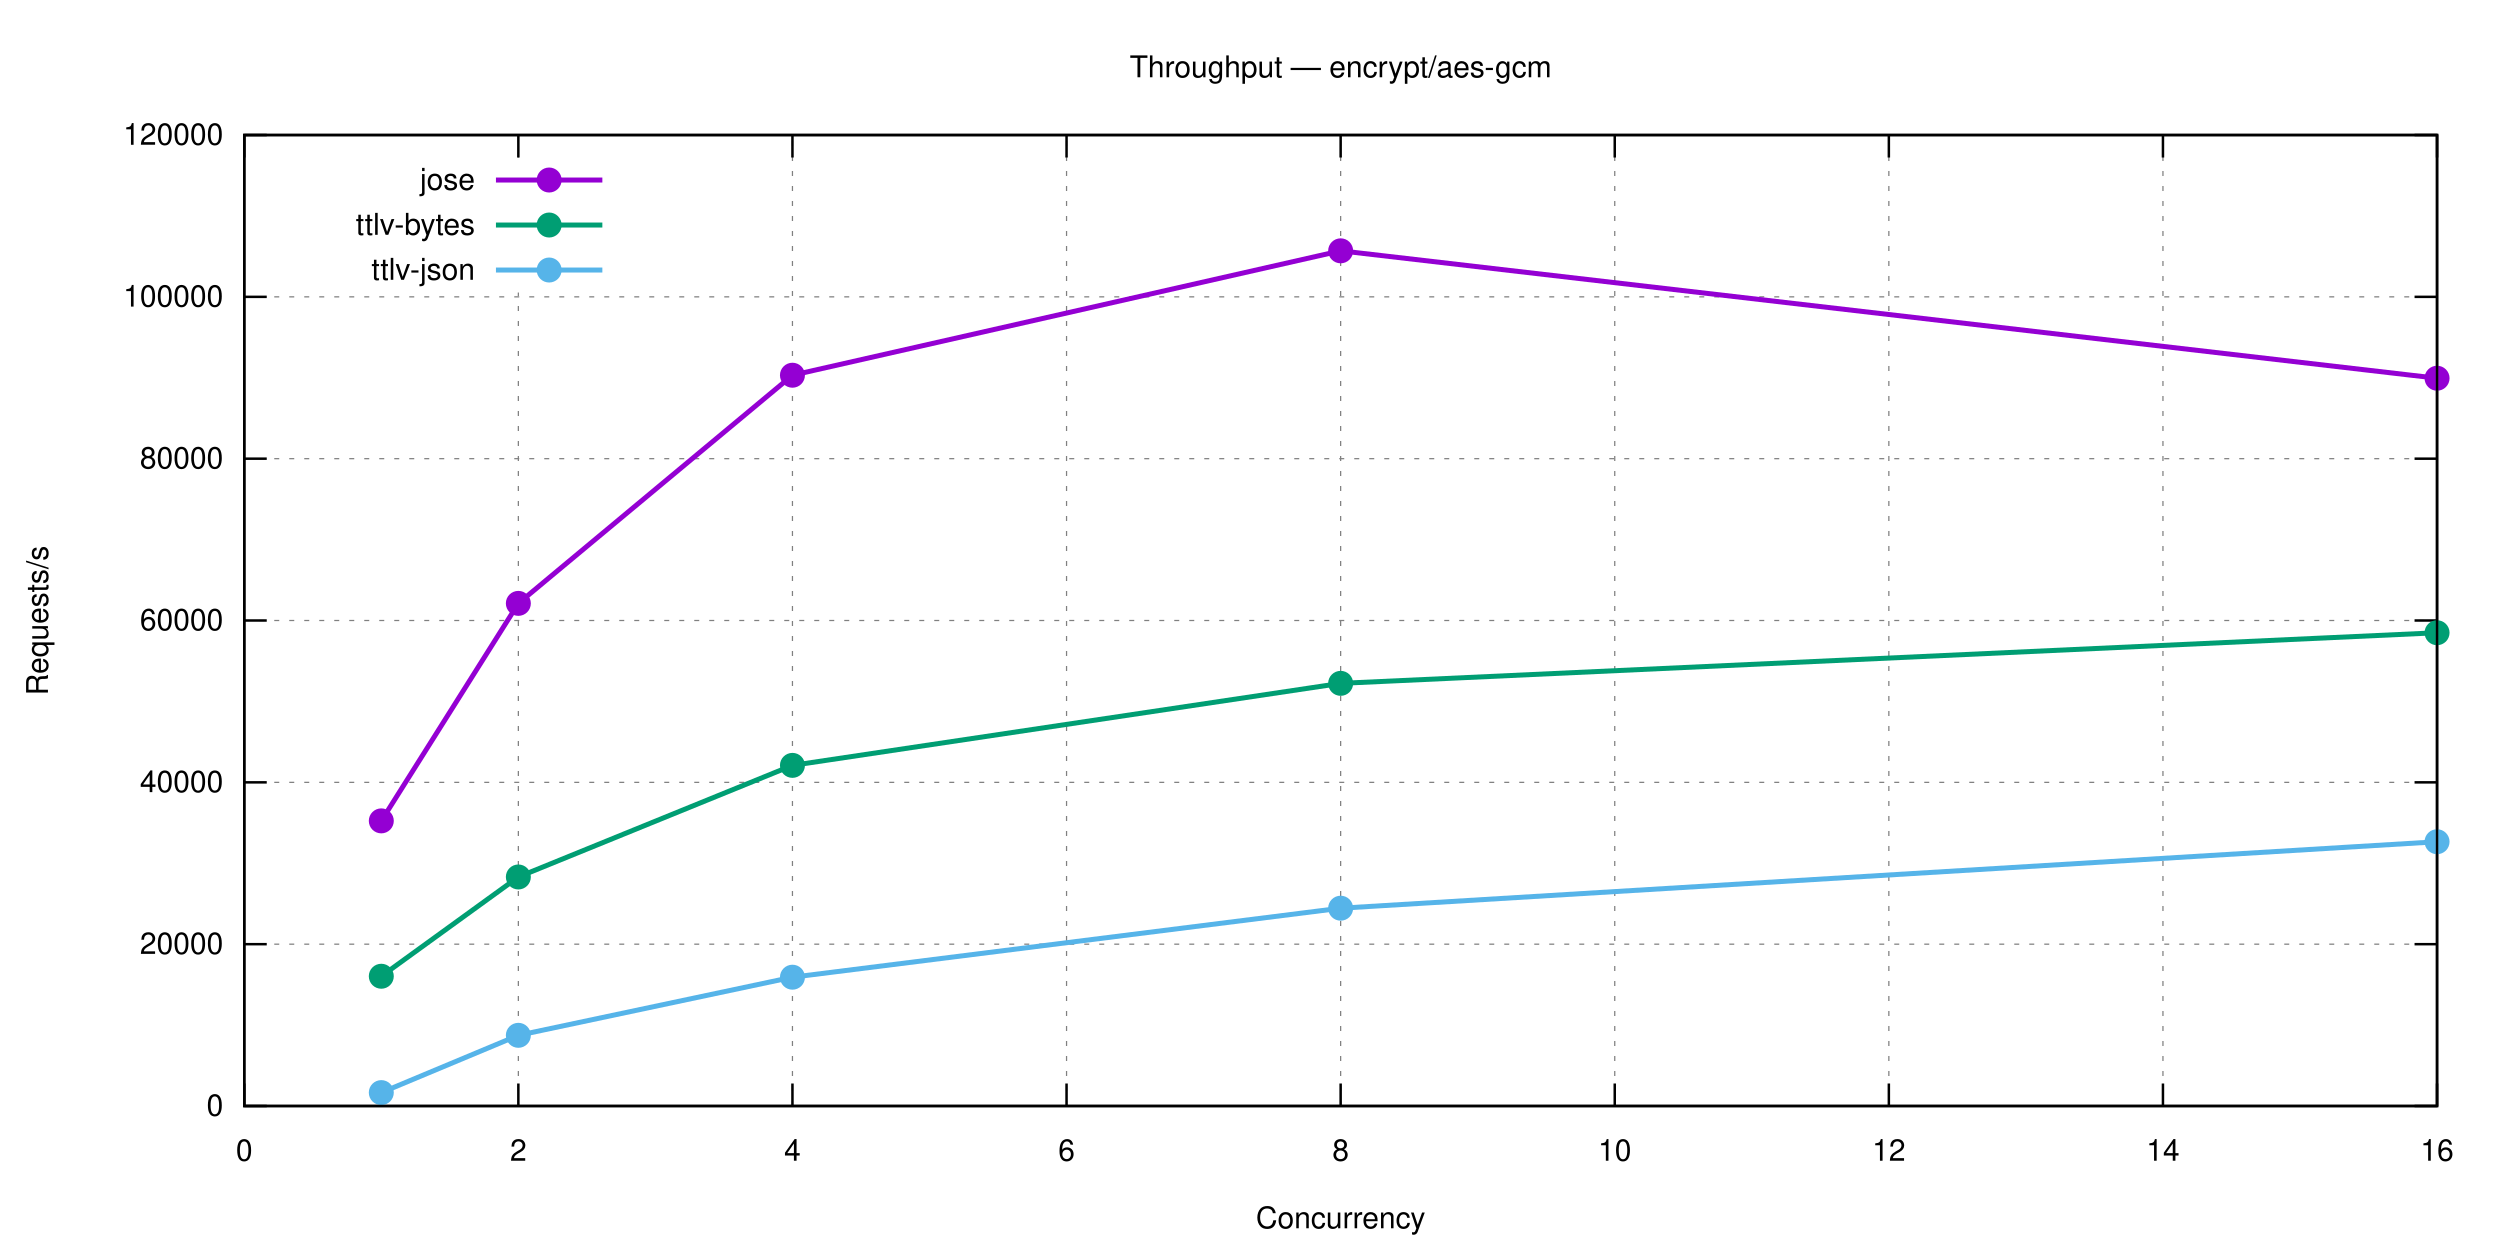
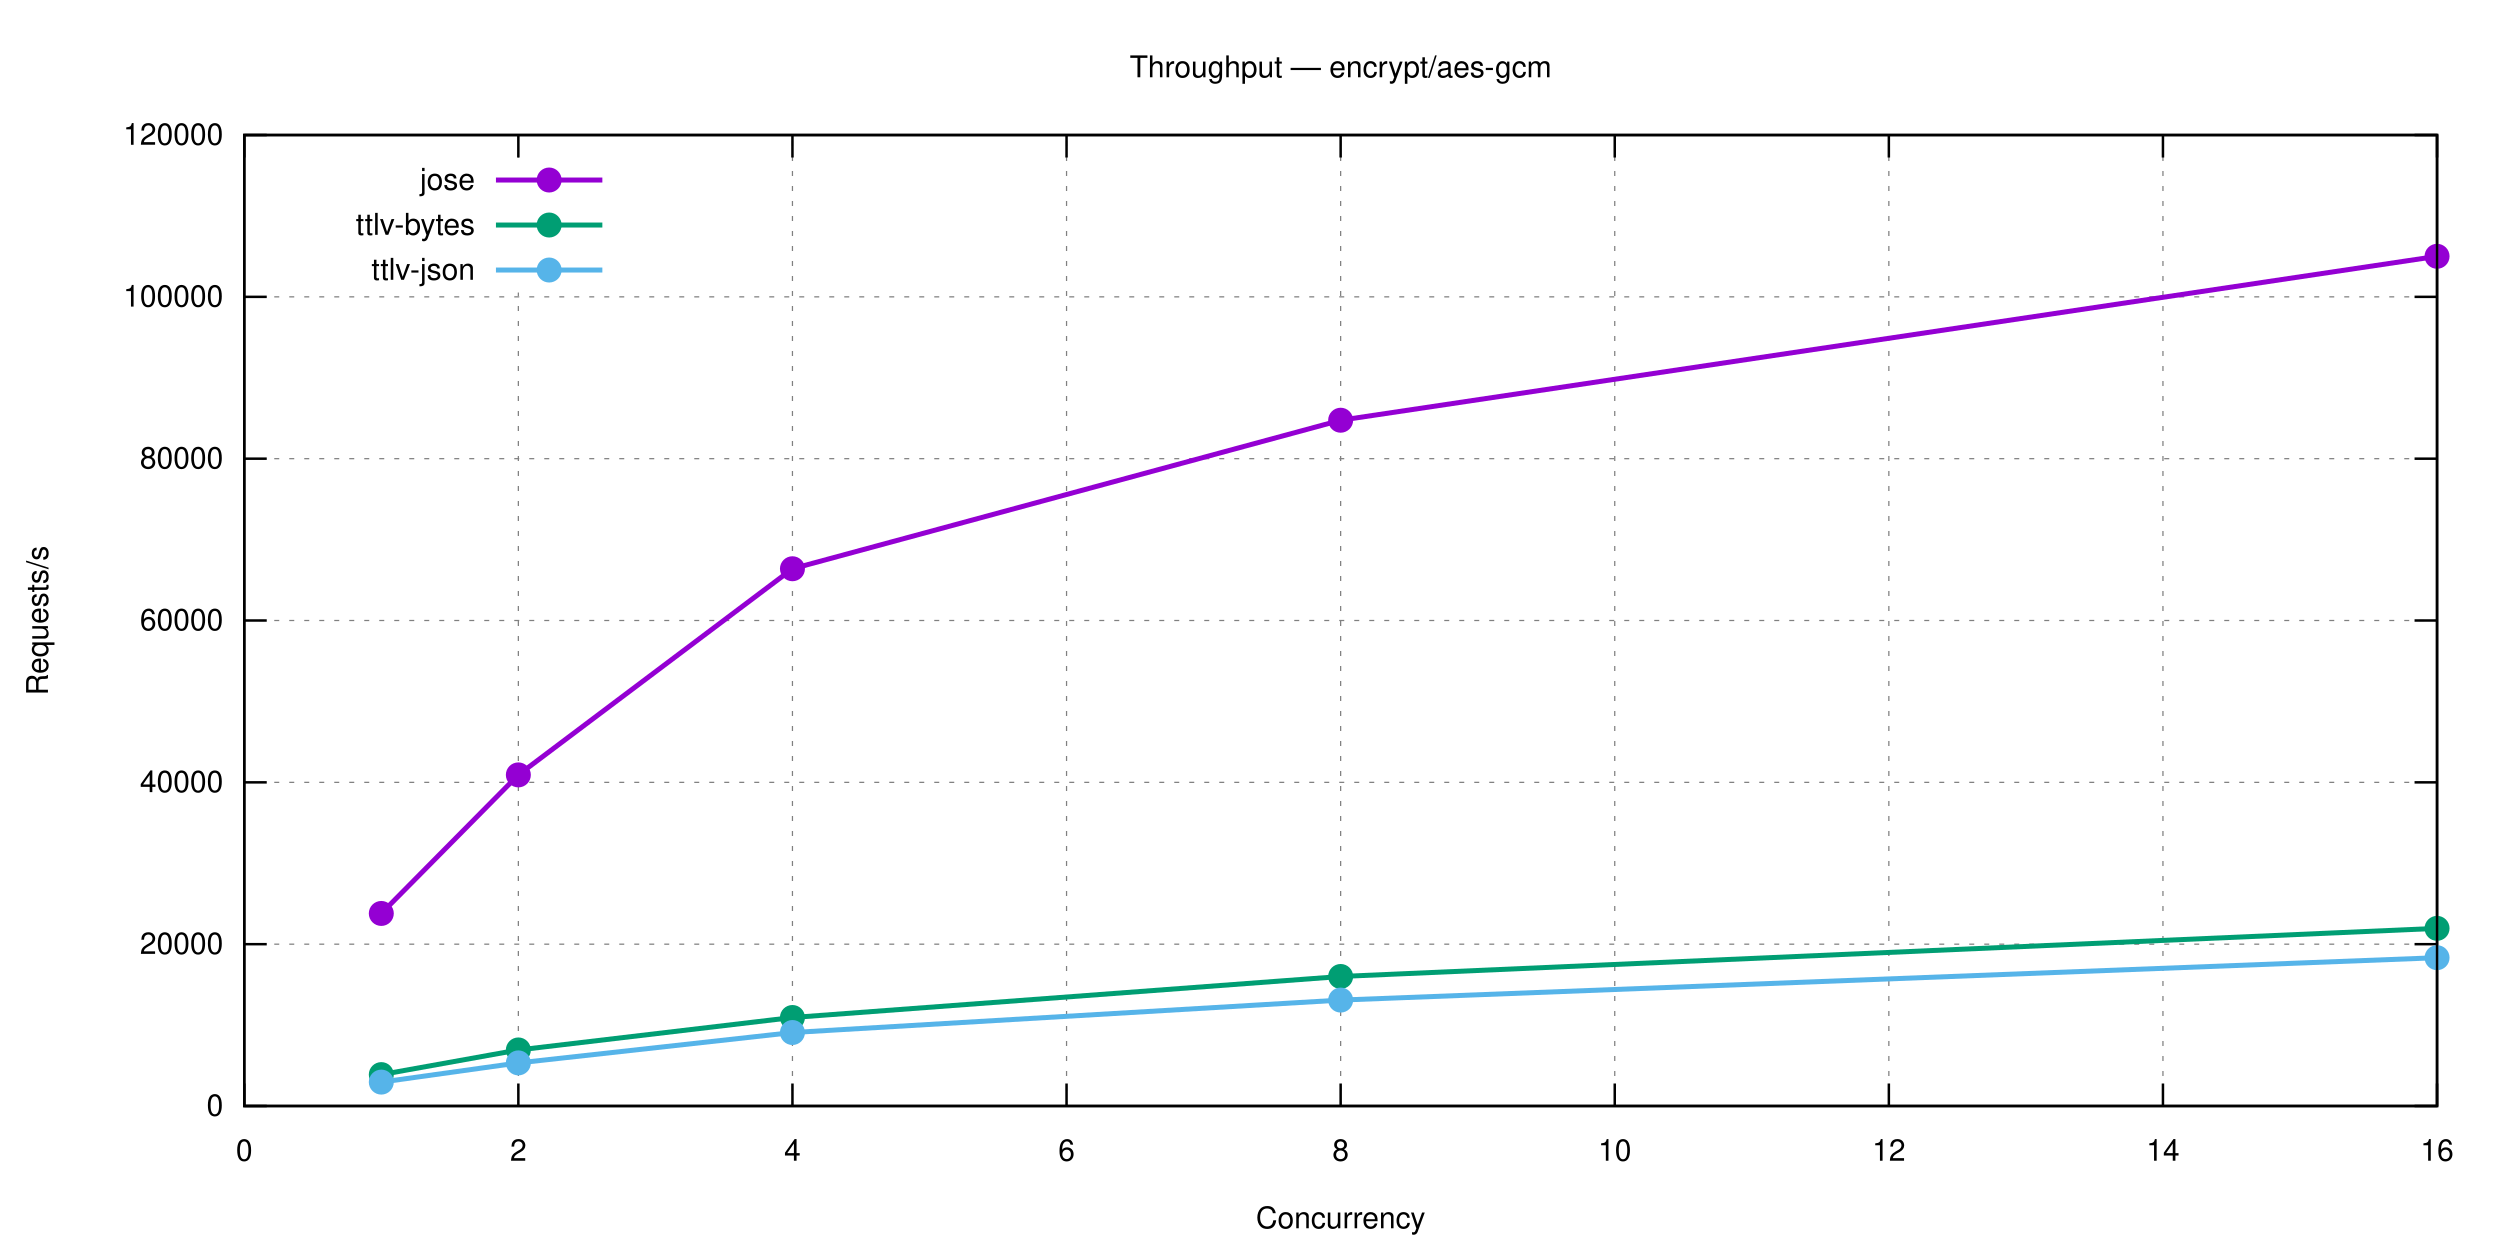
<svg xmlns="http://www.w3.org/2000/svg" xmlns:xlink="http://www.w3.org/1999/xlink" width="1000" height="500" viewBox="0 0 1000 500">
  <g id="gnuplot_canvas">
    <rect x="0" y="0" width="1000" height="500" fill="none" />
    <defs>
      <circle id="gpDot" r="0.5" stroke-width="0.5" stroke="currentColor" />
      <path id="gpPt0" stroke-width="0.222" stroke="currentColor" d="M-1,0 h2 M0,-1 v2" />
      <path id="gpPt1" stroke-width="0.222" stroke="currentColor" d="M-1,-1 L1,1 M1,-1 L-1,1" />
      <path id="gpPt2" stroke-width="0.222" stroke="currentColor" d="M-1,0 L1,0 M0,-1 L0,1 M-1,-1 L1,1 M-1,1 L1,-1" />
      <rect id="gpPt3" stroke-width="0.222" stroke="currentColor" x="-1" y="-1" width="2" height="2" />
      <rect id="gpPt4" stroke-width="0.222" stroke="currentColor" fill="currentColor" x="-1" y="-1" width="2" height="2" />
      <circle id="gpPt5" stroke-width="0.222" stroke="currentColor" cx="0" cy="0" r="1" />
      <use xlink:href="#gpPt5" id="gpPt6" fill="currentColor" stroke="none" />
      <path id="gpPt7" stroke-width="0.222" stroke="currentColor" d="M0,-1.33 L-1.33,0.67 L1.33,0.67 z" />
      <use xlink:href="#gpPt7" id="gpPt8" fill="currentColor" stroke="none" />
      <use xlink:href="#gpPt7" id="gpPt9" stroke="currentColor" transform="rotate(180)" />
      <use xlink:href="#gpPt9" id="gpPt10" fill="currentColor" stroke="none" />
      <use xlink:href="#gpPt3" id="gpPt11" stroke="currentColor" transform="rotate(45)" />
      <use xlink:href="#gpPt11" id="gpPt12" fill="currentColor" stroke="none" />
      <path id="gpPt13" stroke-width="0.222" stroke="currentColor" d="M0,1.330 L1.265,0.411 L0.782,-1.067 L-0.782,-1.076 L-1.265,0.411 z" />
      <use xlink:href="#gpPt13" id="gpPt14" fill="currentColor" stroke="none" />
      <filter id="textbox" filterUnits="objectBoundingBox" x="0" y="0" height="1" width="1">
        <feFlood flood-color="white" flood-opacity="1" result="bgnd" />
        <feComposite in="SourceGraphic" in2="bgnd" operator="atop" />
      </filter>
      <filter id="greybox" filterUnits="objectBoundingBox" x="0" y="0" height="1" width="1">
        <feFlood flood-color="lightgrey" flood-opacity="1" result="grey" />
        <feComposite in="SourceGraphic" in2="grey" operator="atop" />
      </filter>
    </defs>
    <g fill="none" color="white" stroke="currentColor" stroke-width="1.00" stroke-linecap="butt" stroke-linejoin="miter">
</g>
    <g fill="none" color="black" stroke="currentColor" stroke-width="1.00" stroke-linecap="butt" stroke-linejoin="miter">
</g>
    <g fill="none" color="black" stroke="black" stroke-width="0.50" stroke-linecap="butt" stroke-linejoin="miter">
</g>
    <g fill="none" color="gray" stroke="currentColor" stroke-width="0.50" stroke-linecap="butt" stroke-linejoin="miter">
      <path stroke="gray" stroke-dasharray="2,4" class="gridline" d="M97.70,442.40 L974.82,442.40  " />
    </g>
    <g fill="none" color="gray" stroke="gray" stroke-width="1.00" stroke-linecap="butt" stroke-linejoin="miter">
</g>
    <g fill="none" color="black" stroke="currentColor" stroke-width="1.00" stroke-linecap="butt" stroke-linejoin="miter">
      <path stroke="black" d="M97.70,442.40 L106.70,442.40 M974.82,442.40 L965.82,442.40  " />
      <g transform="translate(89.31,446.30)" stroke="none" fill="black" font-family="Helvetica" font-size="12.00" text-anchor="end">
        <text>
          <tspan font-family="Helvetica"> 0</tspan>
        </text>
      </g>
    </g>
    <g fill="none" color="black" stroke="currentColor" stroke-width="1.00" stroke-linecap="butt" stroke-linejoin="miter">
</g>
    <g fill="none" color="black" stroke="black" stroke-width="0.50" stroke-linecap="butt" stroke-linejoin="miter">
</g>
    <g fill="none" color="gray" stroke="currentColor" stroke-width="0.50" stroke-linecap="butt" stroke-linejoin="miter">
      <path stroke="gray" stroke-dasharray="2,4" class="gridline" d="M97.70,377.67 L974.82,377.67  " />
    </g>
    <g fill="none" color="gray" stroke="gray" stroke-width="1.00" stroke-linecap="butt" stroke-linejoin="miter">
</g>
    <g fill="none" color="black" stroke="currentColor" stroke-width="1.00" stroke-linecap="butt" stroke-linejoin="miter">
      <path stroke="black" d="M97.70,377.67 L106.70,377.67 M974.82,377.67 L965.82,377.67  " />
      <g transform="translate(89.31,381.57)" stroke="none" fill="black" font-family="Helvetica" font-size="12.00" text-anchor="end">
        <text>
          <tspan font-family="Helvetica"> 20000</tspan>
        </text>
      </g>
    </g>
    <g fill="none" color="black" stroke="currentColor" stroke-width="1.00" stroke-linecap="butt" stroke-linejoin="miter">
</g>
    <g fill="none" color="black" stroke="black" stroke-width="0.50" stroke-linecap="butt" stroke-linejoin="miter">
</g>
    <g fill="none" color="gray" stroke="currentColor" stroke-width="0.50" stroke-linecap="butt" stroke-linejoin="miter">
      <path stroke="gray" stroke-dasharray="2,4" class="gridline" d="M97.70,312.94 L974.82,312.94  " />
    </g>
    <g fill="none" color="gray" stroke="gray" stroke-width="1.00" stroke-linecap="butt" stroke-linejoin="miter">
</g>
    <g fill="none" color="black" stroke="currentColor" stroke-width="1.00" stroke-linecap="butt" stroke-linejoin="miter">
      <path stroke="black" d="M97.70,312.94 L106.70,312.94 M974.82,312.94 L965.82,312.94  " />
      <g transform="translate(89.31,316.84)" stroke="none" fill="black" font-family="Helvetica" font-size="12.00" text-anchor="end">
        <text>
          <tspan font-family="Helvetica"> 40000</tspan>
        </text>
      </g>
    </g>
    <g fill="none" color="black" stroke="currentColor" stroke-width="1.00" stroke-linecap="butt" stroke-linejoin="miter">
</g>
    <g fill="none" color="black" stroke="black" stroke-width="0.50" stroke-linecap="butt" stroke-linejoin="miter">
</g>
    <g fill="none" color="gray" stroke="currentColor" stroke-width="0.50" stroke-linecap="butt" stroke-linejoin="miter">
      <path stroke="gray" stroke-dasharray="2,4" class="gridline" d="M97.70,248.20 L974.82,248.20  " />
    </g>
    <g fill="none" color="gray" stroke="gray" stroke-width="1.00" stroke-linecap="butt" stroke-linejoin="miter">
</g>
    <g fill="none" color="black" stroke="currentColor" stroke-width="1.00" stroke-linecap="butt" stroke-linejoin="miter">
      <path stroke="black" d="M97.70,248.20 L106.70,248.20 M974.82,248.20 L965.82,248.20  " />
      <g transform="translate(89.31,252.10)" stroke="none" fill="black" font-family="Helvetica" font-size="12.00" text-anchor="end">
        <text>
          <tspan font-family="Helvetica"> 60000</tspan>
        </text>
      </g>
    </g>
    <g fill="none" color="black" stroke="currentColor" stroke-width="1.00" stroke-linecap="butt" stroke-linejoin="miter">
</g>
    <g fill="none" color="black" stroke="black" stroke-width="0.50" stroke-linecap="butt" stroke-linejoin="miter">
</g>
    <g fill="none" color="gray" stroke="currentColor" stroke-width="0.50" stroke-linecap="butt" stroke-linejoin="miter">
      <path stroke="gray" stroke-dasharray="2,4" class="gridline" d="M97.70,183.47 L974.82,183.47  " />
    </g>
    <g fill="none" color="gray" stroke="gray" stroke-width="1.00" stroke-linecap="butt" stroke-linejoin="miter">
</g>
    <g fill="none" color="black" stroke="currentColor" stroke-width="1.00" stroke-linecap="butt" stroke-linejoin="miter">
      <path stroke="black" d="M97.70,183.47 L106.70,183.47 M974.82,183.47 L965.82,183.47  " />
      <g transform="translate(89.31,187.37)" stroke="none" fill="black" font-family="Helvetica" font-size="12.00" text-anchor="end">
        <text>
          <tspan font-family="Helvetica"> 80000</tspan>
        </text>
      </g>
    </g>
    <g fill="none" color="black" stroke="currentColor" stroke-width="1.00" stroke-linecap="butt" stroke-linejoin="miter">
</g>
    <g fill="none" color="black" stroke="black" stroke-width="0.50" stroke-linecap="butt" stroke-linejoin="miter">
</g>
    <g fill="none" color="gray" stroke="currentColor" stroke-width="0.50" stroke-linecap="butt" stroke-linejoin="miter">
      <path stroke="gray" stroke-dasharray="2,4" class="gridline" d="M97.70,118.74 L974.82,118.74  " />
    </g>
    <g fill="none" color="gray" stroke="gray" stroke-width="1.00" stroke-linecap="butt" stroke-linejoin="miter">
</g>
    <g fill="none" color="black" stroke="currentColor" stroke-width="1.00" stroke-linecap="butt" stroke-linejoin="miter">
      <path stroke="black" d="M97.70,118.74 L106.70,118.74 M974.82,118.74 L965.82,118.74  " />
      <g transform="translate(89.31,122.64)" stroke="none" fill="black" font-family="Helvetica" font-size="12.00" text-anchor="end">
        <text>
          <tspan font-family="Helvetica"> 100000</tspan>
        </text>
      </g>
    </g>
    <g fill="none" color="black" stroke="currentColor" stroke-width="1.00" stroke-linecap="butt" stroke-linejoin="miter">
</g>
    <g fill="none" color="black" stroke="black" stroke-width="0.50" stroke-linecap="butt" stroke-linejoin="miter">
</g>
    <g fill="none" color="gray" stroke="currentColor" stroke-width="0.50" stroke-linecap="butt" stroke-linejoin="miter">
      <path stroke="gray" stroke-dasharray="2,4" class="gridline" d="M97.70,54.01 L974.82,54.01  " />
    </g>
    <g fill="none" color="gray" stroke="gray" stroke-width="1.00" stroke-linecap="butt" stroke-linejoin="miter">
</g>
    <g fill="none" color="black" stroke="currentColor" stroke-width="1.00" stroke-linecap="butt" stroke-linejoin="miter">
      <path stroke="black" d="M97.70,54.01 L106.70,54.01 M974.82,54.01 L965.82,54.01  " />
      <g transform="translate(89.31,57.91)" stroke="none" fill="black" font-family="Helvetica" font-size="12.00" text-anchor="end">
        <text>
          <tspan font-family="Helvetica"> 120000</tspan>
        </text>
      </g>
    </g>
    <g fill="none" color="black" stroke="currentColor" stroke-width="1.00" stroke-linecap="butt" stroke-linejoin="miter">
</g>
    <g fill="none" color="black" stroke="black" stroke-width="0.50" stroke-linecap="butt" stroke-linejoin="miter">
</g>
    <g fill="none" color="gray" stroke="currentColor" stroke-width="0.50" stroke-linecap="butt" stroke-linejoin="miter">
      <path stroke="gray" stroke-dasharray="2,4" class="gridline" d="M97.70,442.40 L97.70,54.01  " />
    </g>
    <g fill="none" color="gray" stroke="gray" stroke-width="1.00" stroke-linecap="butt" stroke-linejoin="miter">
</g>
    <g fill="none" color="black" stroke="currentColor" stroke-width="1.00" stroke-linecap="butt" stroke-linejoin="miter">
      <path stroke="black" d="M97.70,442.40 L97.70,433.40 M97.70,54.01 L97.70,63.01  " />
      <g transform="translate(97.70,464.30)" stroke="none" fill="black" font-family="Helvetica" font-size="12.00" text-anchor="middle">
        <text>
          <tspan font-family="Helvetica"> 0</tspan>
        </text>
      </g>
    </g>
    <g fill="none" color="black" stroke="currentColor" stroke-width="1.00" stroke-linecap="butt" stroke-linejoin="miter">
</g>
    <g fill="none" color="black" stroke="black" stroke-width="0.50" stroke-linecap="butt" stroke-linejoin="miter">
</g>
    <g fill="none" color="gray" stroke="currentColor" stroke-width="0.50" stroke-linecap="butt" stroke-linejoin="miter">
      <path stroke="gray" stroke-dasharray="2,4" class="gridline" d="M207.34,442.40 L207.34,117.01 M207.34,63.01 L207.34,54.01  " />
    </g>
    <g fill="none" color="gray" stroke="gray" stroke-width="1.00" stroke-linecap="butt" stroke-linejoin="miter">
</g>
    <g fill="none" color="black" stroke="currentColor" stroke-width="1.00" stroke-linecap="butt" stroke-linejoin="miter">
      <path stroke="black" d="M207.34,442.40 L207.34,433.40 M207.34,54.01 L207.34,63.01  " />
      <g transform="translate(207.34,464.30)" stroke="none" fill="black" font-family="Helvetica" font-size="12.00" text-anchor="middle">
        <text>
          <tspan font-family="Helvetica"> 2</tspan>
        </text>
      </g>
    </g>
    <g fill="none" color="black" stroke="currentColor" stroke-width="1.00" stroke-linecap="butt" stroke-linejoin="miter">
</g>
    <g fill="none" color="black" stroke="black" stroke-width="0.50" stroke-linecap="butt" stroke-linejoin="miter">
</g>
    <g fill="none" color="gray" stroke="currentColor" stroke-width="0.50" stroke-linecap="butt" stroke-linejoin="miter">
      <path stroke="gray" stroke-dasharray="2,4" class="gridline" d="M316.98,442.40 L316.98,54.01  " />
    </g>
    <g fill="none" color="gray" stroke="gray" stroke-width="1.00" stroke-linecap="butt" stroke-linejoin="miter">
</g>
    <g fill="none" color="black" stroke="currentColor" stroke-width="1.00" stroke-linecap="butt" stroke-linejoin="miter">
      <path stroke="black" d="M316.98,442.40 L316.98,433.40 M316.98,54.01 L316.98,63.01  " />
      <g transform="translate(316.98,464.30)" stroke="none" fill="black" font-family="Helvetica" font-size="12.00" text-anchor="middle">
        <text>
          <tspan font-family="Helvetica"> 4</tspan>
        </text>
      </g>
    </g>
    <g fill="none" color="black" stroke="currentColor" stroke-width="1.00" stroke-linecap="butt" stroke-linejoin="miter">
</g>
    <g fill="none" color="black" stroke="black" stroke-width="0.50" stroke-linecap="butt" stroke-linejoin="miter">
</g>
    <g fill="none" color="gray" stroke="currentColor" stroke-width="0.50" stroke-linecap="butt" stroke-linejoin="miter">
      <path stroke="gray" stroke-dasharray="2,4" class="gridline" d="M426.62,442.40 L426.62,54.01  " />
    </g>
    <g fill="none" color="gray" stroke="gray" stroke-width="1.00" stroke-linecap="butt" stroke-linejoin="miter">
</g>
    <g fill="none" color="black" stroke="currentColor" stroke-width="1.00" stroke-linecap="butt" stroke-linejoin="miter">
      <path stroke="black" d="M426.62,442.40 L426.62,433.40 M426.62,54.01 L426.62,63.01  " />
      <g transform="translate(426.62,464.30)" stroke="none" fill="black" font-family="Helvetica" font-size="12.00" text-anchor="middle">
        <text>
          <tspan font-family="Helvetica"> 6</tspan>
        </text>
      </g>
    </g>
    <g fill="none" color="black" stroke="currentColor" stroke-width="1.00" stroke-linecap="butt" stroke-linejoin="miter">
</g>
    <g fill="none" color="black" stroke="black" stroke-width="0.50" stroke-linecap="butt" stroke-linejoin="miter">
</g>
    <g fill="none" color="gray" stroke="currentColor" stroke-width="0.50" stroke-linecap="butt" stroke-linejoin="miter">
      <path stroke="gray" stroke-dasharray="2,4" class="gridline" d="M536.26,442.40 L536.26,54.01  " />
    </g>
    <g fill="none" color="gray" stroke="gray" stroke-width="1.00" stroke-linecap="butt" stroke-linejoin="miter">
</g>
    <g fill="none" color="black" stroke="currentColor" stroke-width="1.00" stroke-linecap="butt" stroke-linejoin="miter">
      <path stroke="black" d="M536.26,442.40 L536.26,433.40 M536.26,54.01 L536.26,63.01  " />
      <g transform="translate(536.26,464.30)" stroke="none" fill="black" font-family="Helvetica" font-size="12.00" text-anchor="middle">
        <text>
          <tspan font-family="Helvetica"> 8</tspan>
        </text>
      </g>
    </g>
    <g fill="none" color="black" stroke="currentColor" stroke-width="1.00" stroke-linecap="butt" stroke-linejoin="miter">
</g>
    <g fill="none" color="black" stroke="black" stroke-width="0.50" stroke-linecap="butt" stroke-linejoin="miter">
</g>
    <g fill="none" color="gray" stroke="currentColor" stroke-width="0.50" stroke-linecap="butt" stroke-linejoin="miter">
      <path stroke="gray" stroke-dasharray="2,4" class="gridline" d="M645.90,442.40 L645.90,54.01  " />
    </g>
    <g fill="none" color="gray" stroke="gray" stroke-width="1.00" stroke-linecap="butt" stroke-linejoin="miter">
</g>
    <g fill="none" color="black" stroke="currentColor" stroke-width="1.00" stroke-linecap="butt" stroke-linejoin="miter">
      <path stroke="black" d="M645.90,442.40 L645.90,433.40 M645.90,54.01 L645.90,63.01  " />
      <g transform="translate(645.90,464.30)" stroke="none" fill="black" font-family="Helvetica" font-size="12.00" text-anchor="middle">
        <text>
          <tspan font-family="Helvetica"> 10</tspan>
        </text>
      </g>
    </g>
    <g fill="none" color="black" stroke="currentColor" stroke-width="1.00" stroke-linecap="butt" stroke-linejoin="miter">
</g>
    <g fill="none" color="black" stroke="black" stroke-width="0.50" stroke-linecap="butt" stroke-linejoin="miter">
</g>
    <g fill="none" color="gray" stroke="currentColor" stroke-width="0.50" stroke-linecap="butt" stroke-linejoin="miter">
      <path stroke="gray" stroke-dasharray="2,4" class="gridline" d="M755.54,442.40 L755.54,54.01  " />
    </g>
    <g fill="none" color="gray" stroke="gray" stroke-width="1.00" stroke-linecap="butt" stroke-linejoin="miter">
</g>
    <g fill="none" color="black" stroke="currentColor" stroke-width="1.00" stroke-linecap="butt" stroke-linejoin="miter">
      <path stroke="black" d="M755.54,442.40 L755.54,433.40 M755.54,54.01 L755.54,63.01  " />
      <g transform="translate(755.54,464.30)" stroke="none" fill="black" font-family="Helvetica" font-size="12.00" text-anchor="middle">
        <text>
          <tspan font-family="Helvetica"> 12</tspan>
        </text>
      </g>
    </g>
    <g fill="none" color="black" stroke="currentColor" stroke-width="1.00" stroke-linecap="butt" stroke-linejoin="miter">
</g>
    <g fill="none" color="black" stroke="black" stroke-width="0.50" stroke-linecap="butt" stroke-linejoin="miter">
</g>
    <g fill="none" color="gray" stroke="currentColor" stroke-width="0.50" stroke-linecap="butt" stroke-linejoin="miter">
      <path stroke="gray" stroke-dasharray="2,4" class="gridline" d="M865.18,442.40 L865.18,54.01  " />
    </g>
    <g fill="none" color="gray" stroke="gray" stroke-width="1.00" stroke-linecap="butt" stroke-linejoin="miter">
</g>
    <g fill="none" color="black" stroke="currentColor" stroke-width="1.00" stroke-linecap="butt" stroke-linejoin="miter">
      <path stroke="black" d="M865.18,442.40 L865.18,433.40 M865.18,54.01 L865.18,63.01  " />
      <g transform="translate(865.18,464.30)" stroke="none" fill="black" font-family="Helvetica" font-size="12.00" text-anchor="middle">
        <text>
          <tspan font-family="Helvetica"> 14</tspan>
        </text>
      </g>
    </g>
    <g fill="none" color="black" stroke="currentColor" stroke-width="1.00" stroke-linecap="butt" stroke-linejoin="miter">
</g>
    <g fill="none" color="black" stroke="black" stroke-width="0.50" stroke-linecap="butt" stroke-linejoin="miter">
</g>
    <g fill="none" color="gray" stroke="currentColor" stroke-width="0.50" stroke-linecap="butt" stroke-linejoin="miter">
      <path stroke="gray" stroke-dasharray="2,4" class="gridline" d="M974.82,442.40 L974.82,54.01  " />
    </g>
    <g fill="none" color="gray" stroke="gray" stroke-width="1.00" stroke-linecap="butt" stroke-linejoin="miter">
</g>
    <g fill="none" color="black" stroke="currentColor" stroke-width="1.00" stroke-linecap="butt" stroke-linejoin="miter">
      <path stroke="black" d="M974.82,442.40 L974.82,433.40 M974.82,54.01 L974.82,63.01  " />
      <g transform="translate(974.82,464.30)" stroke="none" fill="black" font-family="Helvetica" font-size="12.00" text-anchor="middle">
        <text>
          <tspan font-family="Helvetica"> 16</tspan>
        </text>
      </g>
    </g>
    <g fill="none" color="black" stroke="currentColor" stroke-width="1.00" stroke-linecap="butt" stroke-linejoin="miter">
</g>
    <g fill="none" color="black" stroke="currentColor" stroke-width="1.00" stroke-linecap="butt" stroke-linejoin="miter">
      <path stroke="black" d="M97.70,54.01 L97.70,442.40 L974.82,442.40 L974.82,54.01 L97.70,54.01 Z  " />
    </g>
    <g fill="none" color="black" stroke="currentColor" stroke-width="1.00" stroke-linecap="butt" stroke-linejoin="miter">
</g>
    <g id="gnuplot_plot_1">
      <g fill="none" color="white" stroke="black" stroke-width="2.00" stroke-linecap="butt" stroke-linejoin="miter">
</g>
      <g fill="none" color="black" stroke="currentColor" stroke-width="2.00" stroke-linecap="butt" stroke-linejoin="miter">
        <g transform="translate(189.99,75.91)" stroke="none" fill="black" font-family="Helvetica" font-size="12.00" text-anchor="end">
          <text>
            <tspan font-family="Helvetica">jose</tspan>
          </text>
        </g>
      </g>
      <g fill="none" color="black" stroke="currentColor" stroke-width="2.00" stroke-linecap="butt" stroke-linejoin="miter">
-         <path stroke="rgb(148,   0, 211)" d="M198.38,72.01 L240.94,72.01 M152.52,328.35 L207.34,241.35 L316.98,150.09 L536.26,100.33 L974.82,151.29  " />
-         <use xlink:href="#gpPt6" transform="translate(152.52,328.35) scale(4.50)" color="rgb(148,   0, 211)" />
-         <use xlink:href="#gpPt6" transform="translate(207.34,241.35) scale(4.50)" color="rgb(148,   0, 211)" />
-         <use xlink:href="#gpPt6" transform="translate(316.98,150.09) scale(4.50)" color="rgb(148,   0, 211)" />
-         <use xlink:href="#gpPt6" transform="translate(536.26,100.33) scale(4.50)" color="rgb(148,   0, 211)" />
-         <use xlink:href="#gpPt6" transform="translate(974.82,151.29) scale(4.50)" color="rgb(148,   0, 211)" />
+         <path stroke="rgb(148,   0, 211)" d="M198.38,72.01 L240.94,72.01 M152.52,365.38 L207.34,309.96 L316.98,227.50 L536.26,168.09 L974.82,102.52  " />
+         <use xlink:href="#gpPt6" transform="translate(152.52,365.38) scale(4.50)" color="rgb(148,   0, 211)" />
+         <use xlink:href="#gpPt6" transform="translate(207.34,309.96) scale(4.50)" color="rgb(148,   0, 211)" />
+         <use xlink:href="#gpPt6" transform="translate(316.98,227.50) scale(4.50)" color="rgb(148,   0, 211)" />
+         <use xlink:href="#gpPt6" transform="translate(536.26,168.09) scale(4.50)" color="rgb(148,   0, 211)" />
+         <use xlink:href="#gpPt6" transform="translate(974.82,102.52) scale(4.50)" color="rgb(148,   0, 211)" />
        <use xlink:href="#gpPt6" transform="translate(219.66,72.01) scale(4.50)" color="rgb(148,   0, 211)" />
      </g>
    </g>
    <g id="gnuplot_plot_2">
      <g fill="none" color="black" stroke="currentColor" stroke-width="2.00" stroke-linecap="butt" stroke-linejoin="miter">
        <g transform="translate(189.99,93.91)" stroke="none" fill="black" font-family="Helvetica" font-size="12.00" text-anchor="end">
          <text>
            <tspan font-family="Helvetica">ttlv-bytes</tspan>
          </text>
        </g>
      </g>
      <g fill="none" color="black" stroke="currentColor" stroke-width="2.00" stroke-linecap="butt" stroke-linejoin="miter">
-         <path stroke="rgb(  0, 158, 115)" d="M198.38,90.01 L240.94,90.01 M152.52,390.50 L207.34,350.79 L316.98,306.15 L536.26,273.34 L974.82,253.09  " />
-         <use xlink:href="#gpPt6" transform="translate(152.52,390.50) scale(4.50)" color="rgb(  0, 158, 115)" />
-         <use xlink:href="#gpPt6" transform="translate(207.34,350.79) scale(4.50)" color="rgb(  0, 158, 115)" />
-         <use xlink:href="#gpPt6" transform="translate(316.98,306.15) scale(4.50)" color="rgb(  0, 158, 115)" />
-         <use xlink:href="#gpPt6" transform="translate(536.26,273.34) scale(4.50)" color="rgb(  0, 158, 115)" />
-         <use xlink:href="#gpPt6" transform="translate(974.82,253.09) scale(4.50)" color="rgb(  0, 158, 115)" />
+         <path stroke="rgb(  0, 158, 115)" d="M198.38,90.01 L240.94,90.01 M152.52,429.84 L207.34,419.98 L316.98,407.00 L536.26,390.59 L974.82,371.34  " />
+         <use xlink:href="#gpPt6" transform="translate(152.52,429.84) scale(4.50)" color="rgb(  0, 158, 115)" />
+         <use xlink:href="#gpPt6" transform="translate(207.34,419.98) scale(4.50)" color="rgb(  0, 158, 115)" />
+         <use xlink:href="#gpPt6" transform="translate(316.98,407.00) scale(4.50)" color="rgb(  0, 158, 115)" />
+         <use xlink:href="#gpPt6" transform="translate(536.26,390.59) scale(4.50)" color="rgb(  0, 158, 115)" />
+         <use xlink:href="#gpPt6" transform="translate(974.82,371.34) scale(4.50)" color="rgb(  0, 158, 115)" />
        <use xlink:href="#gpPt6" transform="translate(219.66,90.01) scale(4.50)" color="rgb(  0, 158, 115)" />
      </g>
    </g>
    <g id="gnuplot_plot_3">
      <g fill="none" color="black" stroke="currentColor" stroke-width="2.00" stroke-linecap="butt" stroke-linejoin="miter">
        <g transform="translate(189.99,111.91)" stroke="none" fill="black" font-family="Helvetica" font-size="12.00" text-anchor="end">
          <text>
            <tspan font-family="Helvetica">ttlv-json</tspan>
          </text>
        </g>
      </g>
      <g fill="none" color="black" stroke="currentColor" stroke-width="2.00" stroke-linecap="butt" stroke-linejoin="miter">
-         <path stroke="rgb( 86, 180, 233)" d="M198.38,108.01 L240.94,108.01 M152.52,437.04 L207.34,414.13 L316.98,390.88 L536.26,363.28 L974.82,336.69  " />
-         <use xlink:href="#gpPt6" transform="translate(152.52,437.04) scale(4.50)" color="rgb( 86, 180, 233)" />
-         <use xlink:href="#gpPt6" transform="translate(207.34,414.13) scale(4.50)" color="rgb( 86, 180, 233)" />
-         <use xlink:href="#gpPt6" transform="translate(316.98,390.88) scale(4.50)" color="rgb( 86, 180, 233)" />
-         <use xlink:href="#gpPt6" transform="translate(536.26,363.28) scale(4.50)" color="rgb( 86, 180, 233)" />
-         <use xlink:href="#gpPt6" transform="translate(974.82,336.69) scale(4.50)" color="rgb( 86, 180, 233)" />
+         <path stroke="rgb( 86, 180, 233)" d="M198.38,108.01 L240.94,108.01 M152.52,432.84 L207.34,425.16 L316.98,413.01 L536.26,400.03 L974.82,383.08  " />
+         <use xlink:href="#gpPt6" transform="translate(152.52,432.84) scale(4.50)" color="rgb( 86, 180, 233)" />
+         <use xlink:href="#gpPt6" transform="translate(207.34,425.16) scale(4.50)" color="rgb( 86, 180, 233)" />
+         <use xlink:href="#gpPt6" transform="translate(316.98,413.01) scale(4.50)" color="rgb( 86, 180, 233)" />
+         <use xlink:href="#gpPt6" transform="translate(536.26,400.03) scale(4.50)" color="rgb( 86, 180, 233)" />
+         <use xlink:href="#gpPt6" transform="translate(974.82,383.08) scale(4.50)" color="rgb( 86, 180, 233)" />
        <use xlink:href="#gpPt6" transform="translate(219.66,108.01) scale(4.50)" color="rgb( 86, 180, 233)" />
      </g>
    </g>
    <g fill="none" color="black" stroke="currentColor" stroke-width="2.00" stroke-linecap="butt" stroke-linejoin="miter">
</g>
    <g fill="none" color="black" stroke="black" stroke-width="1.00" stroke-linecap="butt" stroke-linejoin="miter">
</g>
    <g fill="none" color="black" stroke="currentColor" stroke-width="1.00" stroke-linecap="butt" stroke-linejoin="miter">
      <path stroke="black" d="M97.70,54.01 L97.70,442.40 L974.82,442.40 L974.82,54.01 L97.70,54.01 Z  " />
      <g transform="translate(19.18,248.21) rotate(270.00)" stroke="none" fill="black" font-family="Helvetica" font-size="12.00" text-anchor="middle">
        <text>
          <tspan font-family="Helvetica">Requests/s</tspan>
        </text>
      </g>
    </g>
    <g fill="none" color="black" stroke="currentColor" stroke-width="1.00" stroke-linecap="butt" stroke-linejoin="miter">
      <g transform="translate(536.26,491.30)" stroke="none" fill="black" font-family="Helvetica" font-size="12.00" text-anchor="middle">
        <text>
          <tspan font-family="Helvetica">Concurrency</tspan>
        </text>
      </g>
    </g>
    <g fill="none" color="black" stroke="currentColor" stroke-width="1.00" stroke-linecap="butt" stroke-linejoin="miter">
</g>
    <g fill="none" color="black" stroke="currentColor" stroke-width="1.00" stroke-linecap="butt" stroke-linejoin="miter">
      <g transform="translate(536.26,30.91)" stroke="none" fill="black" font-family="Helvetica" font-size="12.00" text-anchor="middle">
        <text>
          <tspan font-family="Helvetica">Throughput — encrypt/aes-gcm</tspan>
        </text>
      </g>
    </g>
    <g fill="none" color="black" stroke="currentColor" stroke-width="1.00" stroke-linecap="butt" stroke-linejoin="miter">
</g>
  </g>
</svg>
